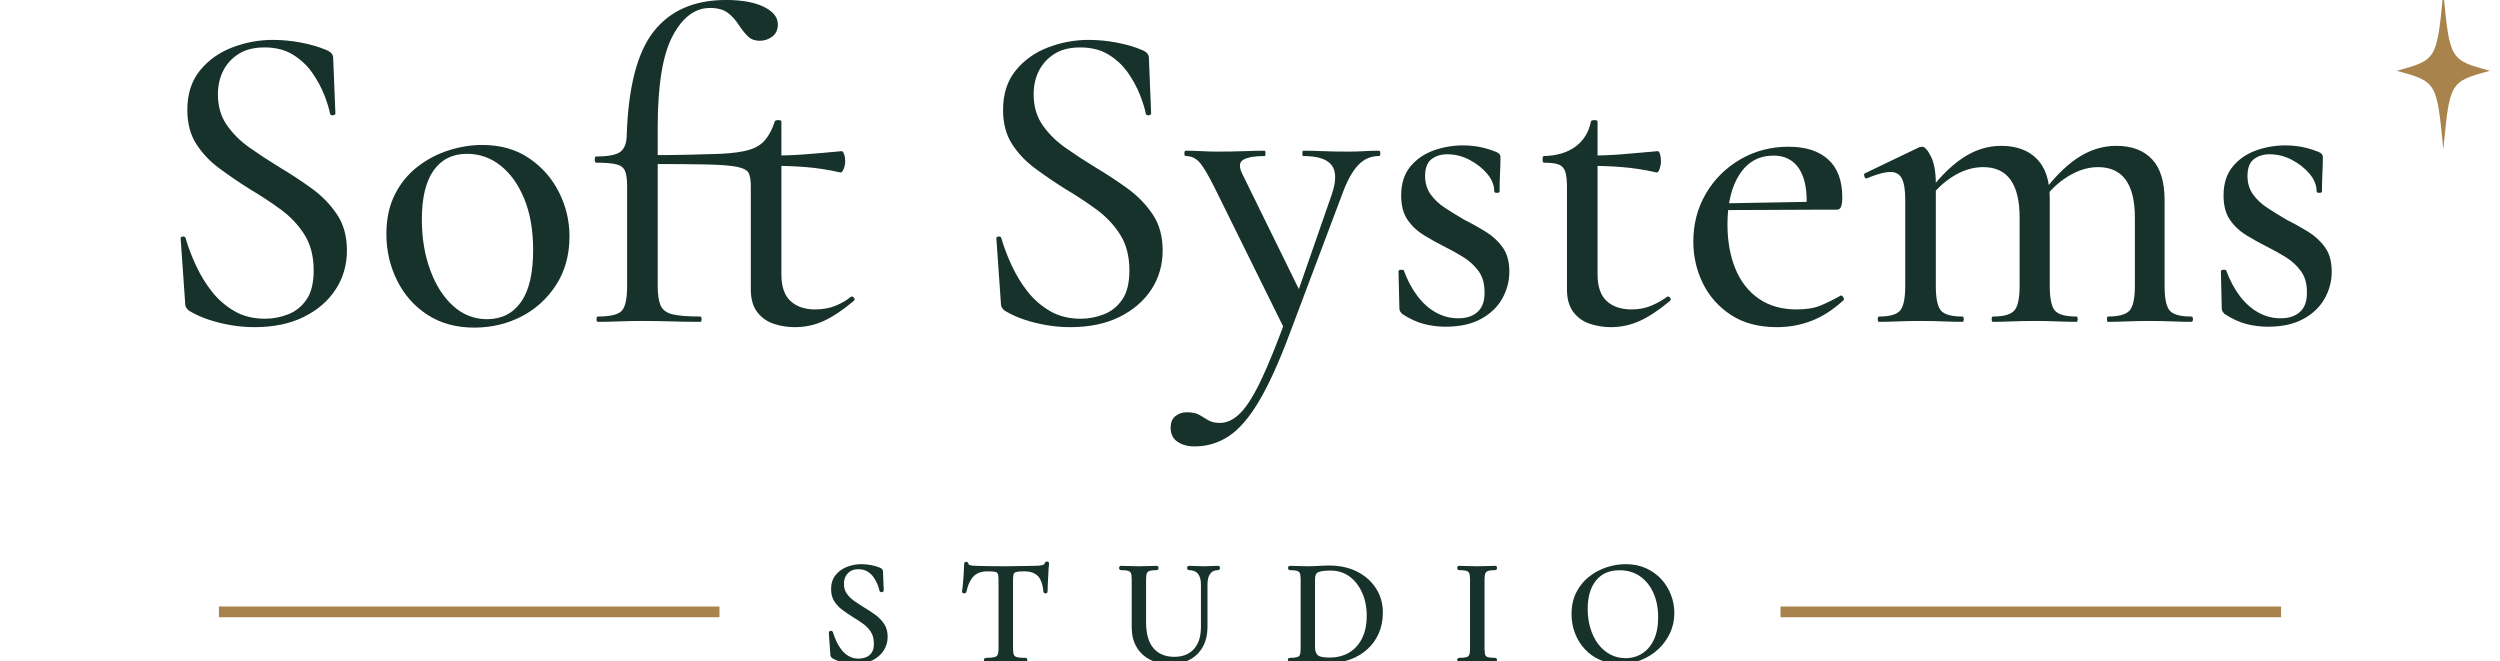
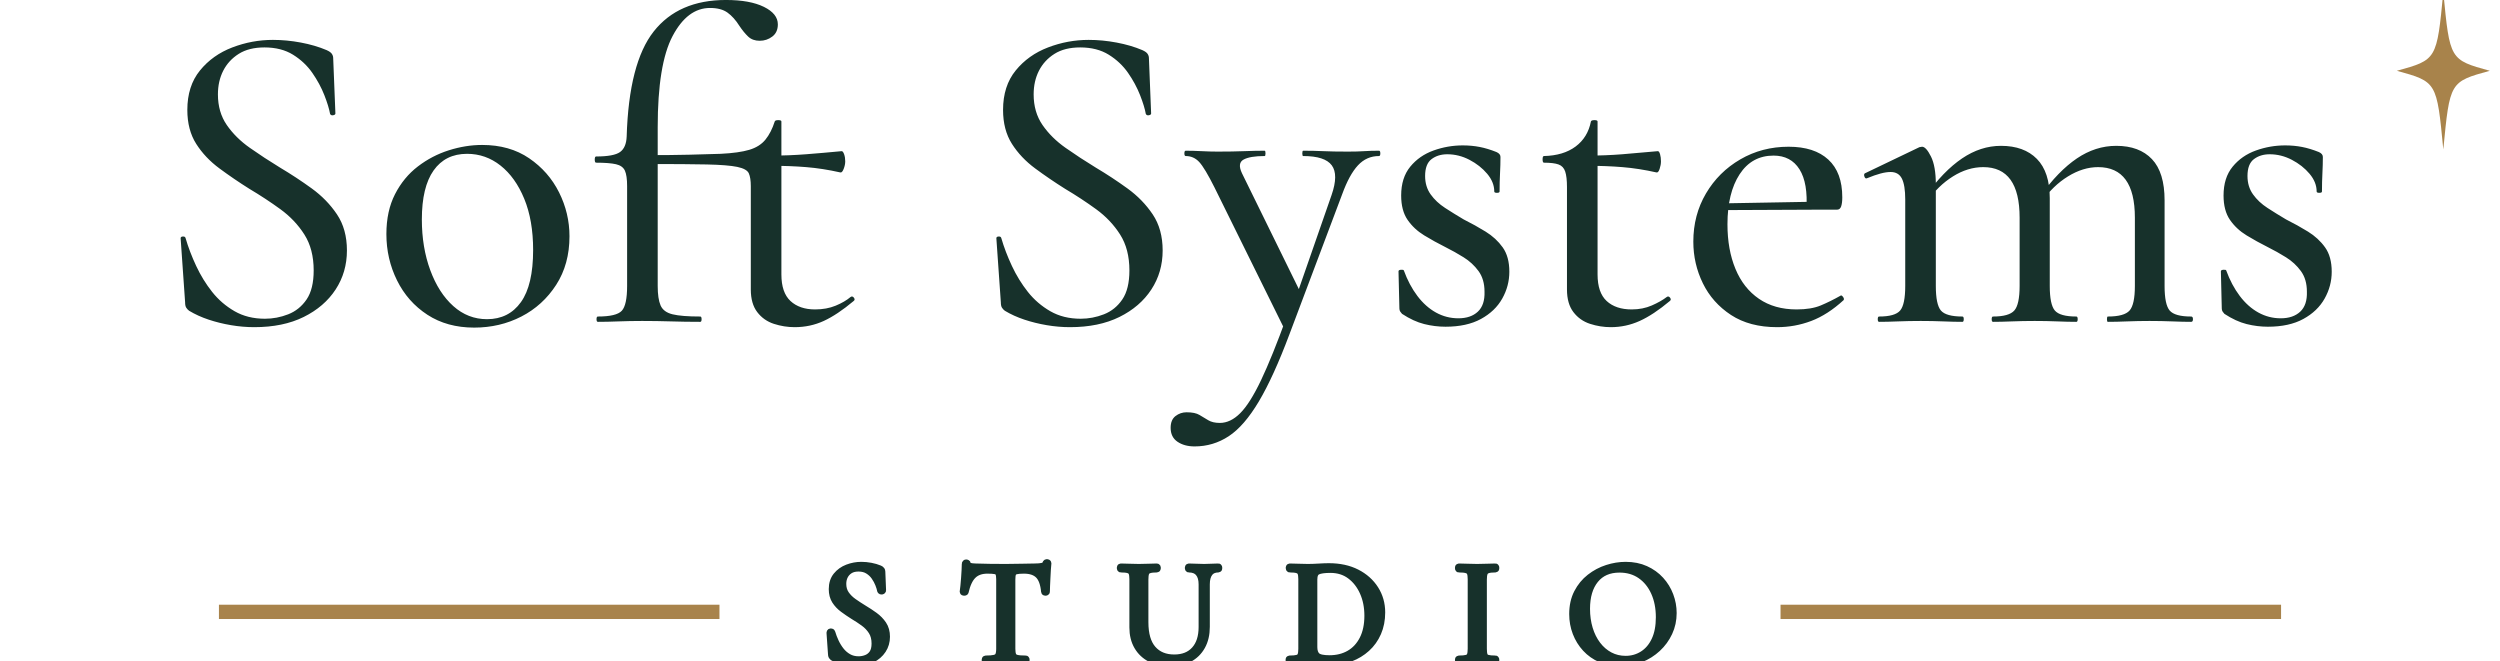
<svg xmlns="http://www.w3.org/2000/svg" viewBox="0 0 347.77 92.43" width="348" height="92" role="img" aria-label="Soft Systems Studio">
  <path transform="translate(20.00 45.01)" d="M9.548 -31.806Q9.548 -29.326 10.788 -27.528Q12.028 -25.73 14.012 -24.335Q15.996 -22.94 18.228 -21.576Q20.522 -20.212 22.661 -18.662Q24.8 -17.112 26.195 -15.035Q27.59 -12.958 27.59 -9.982Q27.59 -6.944 26.009 -4.526Q24.428 -2.108 21.545 -0.682Q18.662 0.744 14.632 0.744Q13.02 0.744 11.377 0.465Q9.734 0.186 8.246 -0.31Q6.758 -0.806 5.518 -1.55Q5.27 -1.736 5.115 -1.984Q4.96 -2.232 4.96 -2.728L4.34 -11.594Q4.278 -11.904 4.619 -11.935Q4.96 -11.966 5.022 -11.718Q5.58 -9.796 6.51 -7.812Q7.44 -5.828 8.742 -4.185Q10.044 -2.542 11.873 -1.488Q13.702 -0.434 16.12 -0.434Q17.794 -0.434 19.375 -1.054Q20.956 -1.674 21.948 -3.131Q22.94 -4.588 22.94 -7.192Q22.94 -10.168 21.638 -12.214Q20.336 -14.26 18.29 -15.748Q16.244 -17.236 13.95 -18.6Q11.78 -19.964 9.765 -21.452Q7.75 -22.94 6.51 -24.893Q5.27 -26.846 5.27 -29.636Q5.27 -32.984 7.037 -35.154Q8.804 -37.324 11.563 -38.378Q14.322 -39.432 17.236 -39.432Q19.158 -39.432 21.142 -39.06Q23.126 -38.688 24.738 -38.006Q25.296 -37.758 25.482 -37.479Q25.668 -37.2 25.668 -36.89L25.978 -29.14Q25.978 -28.954 25.668 -28.892Q25.358 -28.83 25.234 -29.078Q25.048 -30.132 24.428 -31.713Q23.808 -33.294 22.754 -34.813Q21.7 -36.332 20.057 -37.355Q18.414 -38.378 16.058 -38.378Q13.888 -38.378 12.462 -37.479Q11.036 -36.58 10.292 -35.123Q9.548 -33.666 9.548 -31.806ZM45.384 0.806Q41.602 0.806 38.843 -0.992Q36.084 -2.79 34.596 -5.797Q33.108 -8.804 33.108 -12.276Q33.108 -15.5 34.317 -17.856Q35.526 -20.212 37.51 -21.731Q39.494 -23.25 41.85 -23.994Q44.206 -24.738 46.5 -24.738Q50.344 -24.738 53.072 -22.878Q55.8 -21.018 57.257 -18.104Q58.714 -15.19 58.714 -11.966Q58.714 -8.06 56.854 -5.177Q54.994 -2.294 51.987 -0.744Q48.98 0.806 45.384 0.806ZM47.182 -0.372Q50.22 -0.372 51.925 -2.759Q53.63 -5.146 53.63 -10.044Q53.63 -14.198 52.39 -17.205Q51.15 -20.212 49.073 -21.855Q46.996 -23.498 44.392 -23.498Q41.354 -23.498 39.711 -21.173Q38.068 -18.848 38.068 -14.322Q38.068 -10.416 39.246 -7.223Q40.424 -4.03 42.47 -2.201Q44.516 -0.372 47.182 -0.372ZM62.682 0.0Q62.496 0.0 62.496 -0.372Q62.496 -0.744 62.682 -0.744Q65.286 -0.744 66.03 -1.55Q66.774 -2.356 66.774 -5.022V-18.972Q66.774 -20.46 66.464 -21.142Q66.154 -21.824 65.224 -22.041Q64.294 -22.258 62.434 -22.258Q62.248 -22.258 62.248 -22.692Q62.248 -23.126 62.434 -23.126Q64.914 -23.126 65.782 -23.746Q66.65 -24.366 66.712 -25.916Q67.022 -36.208 70.494 -40.61Q73.966 -45.012 80.6 -45.012Q83.948 -45.012 85.901 -44.051Q87.854 -43.09 87.854 -41.602Q87.854 -40.486 87.079 -39.897Q86.304 -39.308 85.312 -39.308Q84.32 -39.308 83.7 -39.897Q83.08 -40.486 82.46 -41.416Q81.716 -42.594 80.817 -43.245Q79.918 -43.896 78.368 -43.896Q75.206 -43.896 73.129 -39.959Q71.052 -36.022 71.052 -27.218V-5.022Q71.052 -3.224 71.455 -2.294Q71.858 -1.364 73.129 -1.054Q74.4 -0.744 77.004 -0.744Q77.19 -0.744 77.19 -0.372Q77.19 0.0 77.004 0.0Q74.896 0.0 72.912 -0.062Q70.928 -0.124 68.882 -0.124Q67.146 -0.124 65.565 -0.062Q63.984 0.0 62.682 0.0ZM90.21 0.744Q88.722 0.744 87.296 0.279Q85.87 -0.186 84.971 -1.364Q84.072 -2.542 84.072 -4.526V-18.972Q84.072 -20.15 83.793 -20.77Q83.514 -21.39 82.181 -21.669Q80.848 -21.948 77.934 -22.01Q75.02 -22.072 69.75 -22.072V-23.312Q72.726 -23.312 75.454 -23.374Q78.182 -23.436 79.856 -23.498Q82.398 -23.622 83.855 -24.056Q85.312 -24.49 86.118 -25.482Q86.924 -26.474 87.42 -28.024Q87.482 -28.21 87.916 -28.21Q88.35 -28.21 88.35 -28.024V-6.634Q88.35 -4.092 89.621 -2.914Q90.892 -1.736 93.062 -1.736Q94.674 -1.736 95.945 -2.263Q97.216 -2.79 98.022 -3.472Q98.27 -3.658 98.487 -3.379Q98.704 -3.1 98.456 -2.914Q96.162 -0.992 94.271 -0.124Q92.38 0.744 90.21 0.744ZM96.596 -20.894Q94.116 -21.452 91.822 -21.638Q89.528 -21.824 86.986 -21.824V-23.25Q89.404 -23.25 91.791 -23.436Q94.178 -23.622 96.782 -23.87Q96.968 -23.87 97.123 -23.436Q97.278 -23.002 97.278 -22.444Q97.278 -21.948 97.061 -21.39Q96.844 -20.832 96.596 -20.894ZM123.628 -31.806Q123.628 -29.326 124.868 -27.528Q126.108 -25.73 128.092 -24.335Q130.076 -22.94 132.308 -21.576Q134.602 -20.212 136.741 -18.662Q138.88 -17.112 140.275 -15.035Q141.67 -12.958 141.67 -9.982Q141.67 -6.944 140.089 -4.526Q138.508 -2.108 135.625 -0.682Q132.742 0.744 128.712 0.744Q127.1 0.744 125.457 0.465Q123.814 0.186 122.326 -0.31Q120.838 -0.806 119.598 -1.55Q119.35 -1.736 119.195 -1.984Q119.04 -2.232 119.04 -2.728L118.42 -11.594Q118.358 -11.904 118.699 -11.935Q119.04 -11.966 119.102 -11.718Q119.66 -9.796 120.59 -7.812Q121.52 -5.828 122.822 -4.185Q124.124 -2.542 125.953 -1.488Q127.782 -0.434 130.2 -0.434Q131.874 -0.434 133.455 -1.054Q135.036 -1.674 136.028 -3.131Q137.02 -4.588 137.02 -7.192Q137.02 -10.168 135.718 -12.214Q134.416 -14.26 132.37 -15.748Q130.324 -17.236 128.03 -18.6Q125.86 -19.964 123.845 -21.452Q121.83 -22.94 120.59 -24.893Q119.35 -26.846 119.35 -29.636Q119.35 -32.984 121.117 -35.154Q122.884 -37.324 125.643 -38.378Q128.402 -39.432 131.316 -39.432Q133.238 -39.432 135.222 -39.06Q137.206 -38.688 138.818 -38.006Q139.376 -37.758 139.562 -37.479Q139.748 -37.2 139.748 -36.89L140.058 -29.14Q140.058 -28.954 139.748 -28.892Q139.438 -28.83 139.314 -29.078Q139.128 -30.132 138.508 -31.713Q137.888 -33.294 136.834 -34.813Q135.78 -36.332 134.137 -37.355Q132.494 -38.378 130.138 -38.378Q127.968 -38.378 126.542 -37.479Q125.116 -36.58 124.372 -35.123Q123.628 -33.666 123.628 -31.806ZM171.926 -23.932Q172.112 -23.932 172.112 -23.56Q172.112 -23.188 171.926 -23.188Q170.19 -23.188 168.981 -21.886Q167.772 -20.584 166.78 -17.856L159.402 1.736Q157.17 7.688 155.124 11.129Q153.078 14.57 150.908 15.996Q148.738 17.422 146.134 17.422Q144.708 17.422 143.747 16.771Q142.786 16.12 142.786 14.818Q142.786 13.702 143.468 13.175Q144.15 12.648 145.018 12.648Q146.196 12.648 146.816 13.02Q147.436 13.392 148.056 13.764Q148.676 14.136 149.668 14.136Q151.156 14.136 152.52 12.772Q153.884 11.408 155.434 8.153Q156.984 4.898 159.03 -0.744L158.968 1.55L148.924 -18.786Q147.56 -21.514 146.785 -22.351Q146.01 -23.188 144.894 -23.188Q144.708 -23.188 144.708 -23.56Q144.708 -23.932 144.894 -23.932Q145.948 -23.932 147.126 -23.87Q148.304 -23.808 149.358 -23.808Q151.466 -23.808 153.047 -23.87Q154.628 -23.932 155.93 -23.932Q156.054 -23.932 156.054 -23.56Q156.054 -23.188 155.93 -23.188Q153.884 -23.188 152.985 -22.692Q152.086 -22.196 152.768 -20.77L161.138 -3.72L159.402 -0.806L165.292 -17.732Q166.284 -20.584 165.323 -21.886Q164.362 -23.188 161.324 -23.188Q161.2 -23.188 161.2 -23.56Q161.2 -23.932 161.324 -23.932Q162.812 -23.932 164.145 -23.87Q165.478 -23.808 167.586 -23.808Q168.95 -23.808 169.849 -23.87Q170.748 -23.932 171.926 -23.932ZM178.374 -20.398Q178.374 -18.91 179.149 -17.825Q179.924 -16.74 181.164 -15.934Q182.404 -15.128 183.768 -14.322Q185.38 -13.516 186.837 -12.617Q188.294 -11.718 189.224 -10.416Q190.154 -9.114 190.154 -7.006Q190.154 -5.022 189.162 -3.255Q188.17 -1.488 186.186 -0.403Q184.202 0.682 181.226 0.682Q179.738 0.682 178.25 0.31Q176.762 -0.062 175.15 -1.116Q175.026 -1.24 174.902 -1.426Q174.778 -1.612 174.778 -1.86L174.654 -7.068Q174.654 -7.254 174.995 -7.285Q175.336 -7.316 175.398 -7.192Q176.142 -5.146 177.289 -3.627Q178.436 -2.108 179.893 -1.302Q181.35 -0.496 183.024 -0.496Q184.76 -0.496 185.752 -1.426Q186.744 -2.356 186.682 -4.216Q186.682 -5.952 185.845 -7.099Q185.008 -8.246 183.768 -9.021Q182.528 -9.796 181.164 -10.478Q179.676 -11.222 178.25 -12.09Q176.824 -12.958 175.925 -14.26Q175.026 -15.562 175.026 -17.67Q175.026 -20.15 176.297 -21.7Q177.568 -23.25 179.552 -23.963Q181.536 -24.676 183.644 -24.676Q184.884 -24.676 186.0 -24.459Q187.116 -24.242 188.356 -23.746Q188.914 -23.498 188.914 -23.064Q188.914 -21.948 188.852 -20.77Q188.79 -19.592 188.79 -18.228Q188.79 -18.042 188.418 -18.042Q188.046 -18.042 188.046 -18.228Q188.046 -19.53 187.054 -20.708Q186.062 -21.886 184.574 -22.661Q183.086 -23.436 181.474 -23.436Q180.172 -23.436 179.273 -22.754Q178.374 -22.072 178.374 -20.398ZM204.352 0.744Q202.864 0.744 201.438 0.279Q200.012 -0.186 199.113 -1.364Q198.214 -2.542 198.214 -4.526V-18.848Q198.214 -20.274 197.966 -21.018Q197.718 -21.762 197.036 -22.01Q196.354 -22.258 194.99 -22.258Q194.804 -22.258 194.804 -22.723Q194.804 -23.188 194.99 -23.188Q197.718 -23.25 199.423 -24.521Q201.128 -25.792 201.562 -28.024Q201.624 -28.21 202.058 -28.21Q202.492 -28.21 202.492 -28.024V-6.634Q202.492 -4.092 203.763 -2.914Q205.034 -1.736 207.266 -1.736Q208.816 -1.736 210.087 -2.294Q211.358 -2.852 212.164 -3.472Q212.412 -3.658 212.629 -3.379Q212.846 -3.1 212.598 -2.914Q210.304 -0.992 208.382 -0.124Q206.46 0.744 204.352 0.744ZM210.738 -20.894Q208.258 -21.452 205.964 -21.638Q203.67 -21.824 201.128 -21.824V-23.25Q203.608 -23.25 205.933 -23.436Q208.258 -23.622 210.924 -23.87Q211.11 -23.87 211.234 -23.436Q211.358 -23.002 211.358 -22.444Q211.358 -21.948 211.172 -21.39Q210.986 -20.832 210.738 -20.894ZM227.602 0.744Q223.758 0.744 221.154 -0.961Q218.55 -2.666 217.217 -5.394Q215.884 -8.122 215.884 -11.222Q215.884 -14.942 217.651 -17.949Q219.418 -20.956 222.456 -22.723Q225.494 -24.49 229.214 -24.49Q232.81 -24.49 234.763 -22.692Q236.716 -20.894 236.716 -17.422Q236.716 -16.616 236.561 -16.151Q236.406 -15.686 235.972 -15.686H231.694Q231.942 -19.406 230.733 -21.328Q229.524 -23.25 227.106 -23.25Q224.068 -23.25 222.363 -20.646Q220.658 -18.042 220.658 -13.64Q220.658 -10.106 221.774 -7.409Q222.89 -4.712 225.06 -3.224Q227.23 -1.736 230.33 -1.736Q232.376 -1.736 233.709 -2.294Q235.042 -2.852 236.468 -3.658Q236.592 -3.782 236.809 -3.503Q237.026 -3.224 236.902 -3.038Q234.67 -0.992 232.376 -0.124Q230.082 0.744 227.602 0.744ZM219.232 -15.624 219.17 -16.554 233.058 -16.802V-15.686ZM273.854 0.0Q273.73 0.0 273.73 -0.372Q273.73 -0.744 273.854 -0.744Q276.148 -0.744 276.892 -1.581Q277.636 -2.418 277.636 -5.022V-14.57Q277.636 -21.638 272.49 -21.638Q270.382 -21.638 268.274 -20.336Q266.166 -19.034 264.678 -16.864L264.43 -17.608Q266.91 -21.08 269.514 -22.847Q272.118 -24.614 275.032 -24.614Q278.256 -24.614 280.023 -22.754Q281.79 -20.894 281.79 -16.988V-5.022Q281.79 -2.418 282.503 -1.581Q283.216 -0.744 285.51 -0.744Q285.758 -0.744 285.758 -0.372Q285.758 0.0 285.51 0.0Q284.394 0.0 282.875 -0.062Q281.356 -0.124 279.682 -0.124Q278.07 -0.124 276.551 -0.062Q275.032 0.0 273.854 0.0ZM257.796 0.0Q257.61 0.0 257.61 -0.372Q257.61 -0.744 257.796 -0.744Q260.028 -0.744 260.772 -1.581Q261.516 -2.418 261.516 -5.022V-14.57Q261.516 -21.638 256.432 -21.638Q254.262 -21.638 252.185 -20.336Q250.108 -19.034 248.62 -16.864L248.372 -17.608Q250.852 -21.08 253.456 -22.847Q256.06 -24.614 258.912 -24.614Q262.136 -24.614 263.934 -22.785Q265.732 -20.956 265.732 -17.298V-5.022Q265.732 -2.418 266.445 -1.581Q267.158 -0.744 269.452 -0.744Q269.638 -0.744 269.638 -0.372Q269.638 0.0 269.452 0.0Q268.274 0.0 266.786 -0.062Q265.298 -0.124 263.624 -0.124Q261.95 -0.124 260.431 -0.062Q258.912 0.0 257.796 0.0ZM241.862 0.0Q241.676 0.0 241.676 -0.372Q241.676 -0.744 241.862 -0.744Q244.094 -0.744 244.807 -1.581Q245.52 -2.418 245.52 -5.022V-17.112Q245.52 -19.096 245.055 -20.026Q244.59 -20.956 243.474 -20.956Q242.854 -20.956 242.048 -20.739Q241.242 -20.522 240.188 -20.088Q239.94 -19.964 239.816 -20.305Q239.692 -20.646 239.878 -20.77L247.504 -24.428Q247.752 -24.49 247.876 -24.49Q248.434 -24.49 249.116 -23.126Q249.798 -21.762 249.798 -19.22V-5.022Q249.798 -2.418 250.511 -1.581Q251.224 -0.744 253.518 -0.744Q253.704 -0.744 253.704 -0.372Q253.704 0.0 253.518 0.0Q252.34 0.0 250.852 -0.062Q249.364 -0.124 247.69 -0.124Q246.016 -0.124 244.497 -0.062Q242.978 0.0 241.862 0.0ZM293.384 -20.398Q293.384 -18.91 294.159 -17.825Q294.934 -16.74 296.174 -15.934Q297.414 -15.128 298.778 -14.322Q300.39 -13.516 301.847 -12.617Q303.304 -11.718 304.234 -10.416Q305.164 -9.114 305.164 -7.006Q305.164 -5.022 304.172 -3.255Q303.18 -1.488 301.196 -0.403Q299.212 0.682 296.236 0.682Q294.748 0.682 293.26 0.31Q291.772 -0.062 290.16 -1.116Q290.036 -1.24 289.912 -1.426Q289.788 -1.612 289.788 -1.86L289.664 -7.068Q289.664 -7.254 290.005 -7.285Q290.346 -7.316 290.408 -7.192Q291.152 -5.146 292.299 -3.627Q293.446 -2.108 294.903 -1.302Q296.36 -0.496 298.034 -0.496Q299.77 -0.496 300.762 -1.426Q301.754 -2.356 301.692 -4.216Q301.692 -5.952 300.855 -7.099Q300.018 -8.246 298.778 -9.021Q297.538 -9.796 296.174 -10.478Q294.686 -11.222 293.26 -12.09Q291.834 -12.958 290.935 -14.26Q290.036 -15.562 290.036 -17.67Q290.036 -20.15 291.307 -21.7Q292.578 -23.25 294.562 -23.963Q296.546 -24.676 298.654 -24.676Q299.894 -24.676 301.01 -24.459Q302.126 -24.242 303.366 -23.746Q303.924 -23.498 303.924 -23.064Q303.924 -21.948 303.862 -20.77Q303.8 -19.592 303.8 -18.228Q303.8 -18.042 303.428 -18.042Q303.056 -18.042 303.056 -18.228Q303.056 -19.53 302.064 -20.708Q301.072 -21.886 299.584 -22.661Q298.096 -23.436 296.484 -23.436Q295.182 -23.436 294.283 -22.754Q293.384 -22.072 293.384 -20.398Z" fill="#17312B" />
  <path class="sparkle" fill="#A8834B" d="M340.77,-1.10 C341.68,8.36 341.68,8.36 347.27,9.90 C341.68,11.44 341.68,11.44 340.77,20.90 C339.86,11.44 339.86,11.44 334.27,9.90 C339.86,8.36 339.86,8.36 340.77,-1.10 Z" />
-   <path transform="translate(113.69 92.43)" d="M3.234 -10.773Q3.234 -9.933 3.654 -9.324Q4.074 -8.715 4.746 -8.242Q5.418 -7.77 6.174 -7.308Q6.951 -6.846 7.676 -6.321Q8.4 -5.796 8.873 -5.093Q9.345 -4.389 9.345 -3.381Q9.345 -2.352 8.809 -1.533Q8.274 -0.714 7.298 -0.231Q6.321 0.252 4.956 0.252Q4.41 0.252 3.854 0.158Q3.297 0.063 2.793 -0.105Q2.289 -0.273 1.869 -0.525Q1.785 -0.588 1.733 -0.672Q1.68 -0.756 1.68 -0.924L1.47 -3.927Q1.449 -4.032 1.565 -4.043Q1.68 -4.053 1.701 -3.969Q1.89 -3.318 2.205 -2.646Q2.52 -1.974 2.961 -1.418Q3.402 -0.861 4.021 -0.504Q4.641 -0.147 5.46 -0.147Q6.027 -0.147 6.562 -0.357Q7.098 -0.567 7.434 -1.06Q7.77 -1.554 7.77 -2.436Q7.77 -3.444 7.329 -4.137Q6.888 -4.83 6.195 -5.334Q5.502 -5.838 4.725 -6.3Q3.99 -6.762 3.308 -7.266Q2.625 -7.77 2.205 -8.431Q1.785 -9.093 1.785 -10.038Q1.785 -11.172 2.384 -11.907Q2.982 -12.642 3.917 -12.999Q4.851 -13.356 5.838 -13.356Q6.489 -13.356 7.161 -13.23Q7.833 -13.104 8.379 -12.873Q8.568 -12.789 8.631 -12.695Q8.694 -12.6 8.694 -12.495L8.799 -9.87Q8.799 -9.807 8.694 -9.786Q8.589 -9.765 8.547 -9.849Q8.484 -10.206 8.274 -10.742Q8.064 -11.277 7.707 -11.792Q7.35 -12.306 6.793 -12.652Q6.237 -12.999 5.439 -12.999Q4.704 -12.999 4.221 -12.695Q3.738 -12.39 3.486 -11.896Q3.234 -11.403 3.234 -10.773ZM23.478 -12.705Q22.176 -12.705 21.441 -11.98Q20.706 -11.256 20.349 -9.66Q20.328 -9.618 20.212 -9.618Q20.097 -9.618 20.097 -9.681Q20.139 -9.954 20.191 -10.458Q20.244 -10.962 20.286 -11.55Q20.328 -12.138 20.359 -12.684Q20.391 -13.23 20.391 -13.587Q20.391 -13.692 20.517 -13.692Q20.643 -13.692 20.643 -13.587Q20.643 -13.377 20.853 -13.283Q21.063 -13.188 21.336 -13.157Q21.609 -13.125 21.798 -13.125Q23.604 -13.062 26.019 -13.062Q27.489 -13.062 28.371 -13.094Q29.253 -13.125 30.072 -13.125Q30.786 -13.125 31.175 -13.22Q31.563 -13.314 31.668 -13.65Q31.689 -13.734 31.805 -13.734Q31.92 -13.734 31.92 -13.65Q31.878 -13.335 31.846 -12.768Q31.815 -12.201 31.784 -11.592Q31.752 -10.983 31.731 -10.458Q31.71 -9.933 31.71 -9.681Q31.71 -9.618 31.595 -9.618Q31.479 -9.618 31.479 -9.681Q31.332 -11.319 30.639 -12.012Q29.946 -12.705 28.581 -12.705Q27.846 -12.705 27.479 -12.611Q27.111 -12.516 26.995 -12.243Q26.88 -11.97 26.88 -11.382V-1.701Q26.88 -1.092 27.017 -0.777Q27.153 -0.462 27.562 -0.357Q27.972 -0.252 28.833 -0.252Q28.875 -0.252 28.875 -0.126Q28.875 0.0 28.833 0.0Q28.266 0.0 27.562 -0.021Q26.859 -0.042 26.019 -0.042Q25.221 -0.042 24.517 -0.021Q23.814 0.0 23.226 0.0Q23.163 0.0 23.163 -0.126Q23.163 -0.252 23.226 -0.252Q24.045 -0.252 24.476 -0.357Q24.906 -0.462 25.053 -0.777Q25.2 -1.092 25.2 -1.701V-11.424Q25.2 -11.991 25.074 -12.275Q24.948 -12.558 24.57 -12.632Q24.192 -12.705 23.478 -12.705ZM53.508 -10.71Q53.508 -11.76 53.035 -12.317Q52.563 -12.873 51.639 -12.873Q51.576 -12.873 51.576 -12.999Q51.576 -13.125 51.639 -13.125Q52.122 -13.125 52.647 -13.094Q53.172 -13.062 53.781 -13.062Q54.306 -13.062 54.821 -13.094Q55.335 -13.125 55.776 -13.125Q55.818 -13.125 55.818 -12.999Q55.818 -12.873 55.776 -12.873Q54.936 -12.873 54.506 -12.317Q54.075 -11.76 54.075 -10.71V-4.767Q54.075 -3.192 53.445 -2.058Q52.815 -0.924 51.681 -0.326Q50.547 0.273 49.035 0.273Q47.481 0.273 46.305 -0.326Q45.129 -0.924 44.478 -2.037Q43.827 -3.15 43.827 -4.683V-11.424Q43.827 -12.033 43.701 -12.338Q43.575 -12.642 43.208 -12.758Q42.84 -12.873 42.126 -12.873Q42.063 -12.873 42.063 -12.999Q42.063 -13.125 42.126 -13.125Q42.651 -13.125 43.281 -13.094Q43.911 -13.062 44.646 -13.062Q45.402 -13.062 46.043 -13.094Q46.683 -13.125 47.166 -13.125Q47.229 -13.125 47.229 -12.999Q47.229 -12.873 47.166 -12.873Q46.452 -12.873 46.085 -12.747Q45.717 -12.621 45.602 -12.306Q45.486 -11.991 45.486 -11.382V-5.418Q45.486 -2.898 46.578 -1.649Q47.67 -0.399 49.602 -0.399Q51.45 -0.399 52.479 -1.544Q53.508 -2.688 53.508 -4.746ZM71.526 0.084Q70.896 0.084 69.972 0.021Q69.048 -0.042 68.271 -0.042Q67.557 -0.042 66.895 -0.021Q66.234 0.0 65.709 0.0Q65.667 0.0 65.667 -0.126Q65.667 -0.252 65.709 -0.252Q66.444 -0.252 66.822 -0.357Q67.2 -0.462 67.326 -0.777Q67.452 -1.092 67.452 -1.701V-11.424Q67.452 -12.033 67.326 -12.338Q67.2 -12.642 66.833 -12.758Q66.465 -12.873 65.751 -12.873Q65.688 -12.873 65.688 -12.999Q65.688 -13.125 65.751 -13.125Q66.276 -13.125 66.917 -13.094Q67.557 -13.062 68.271 -13.062Q68.985 -13.062 69.815 -13.115Q70.644 -13.167 71.232 -13.167Q73.458 -13.167 75.107 -12.327Q76.755 -11.487 77.679 -10.038Q78.603 -8.589 78.603 -6.783Q78.603 -5.208 78.047 -3.938Q77.49 -2.667 76.503 -1.775Q75.516 -0.882 74.235 -0.399Q72.954 0.084 71.526 0.084ZM71.316 -0.294Q72.891 -0.294 74.099 -0.987Q75.306 -1.68 75.999 -3.035Q76.692 -4.389 76.692 -6.321Q76.692 -8.148 76.041 -9.607Q75.39 -11.067 74.225 -11.939Q73.059 -12.81 71.442 -12.81Q70.182 -12.81 69.647 -12.558Q69.111 -12.306 69.111 -11.382V-1.932Q69.111 -1.092 69.531 -0.693Q69.951 -0.294 71.316 -0.294ZM92.82 -1.701Q92.82 -1.092 92.935 -0.777Q93.051 -0.462 93.418 -0.357Q93.786 -0.252 94.521 -0.252Q94.563 -0.252 94.563 -0.126Q94.563 0.0 94.521 0.0Q93.996 0.0 93.356 -0.021Q92.715 -0.042 91.959 -0.042Q91.224 -0.042 90.573 -0.021Q89.922 0.0 89.397 0.0Q89.355 0.0 89.355 -0.126Q89.355 -0.252 89.397 -0.252Q90.132 -0.252 90.51 -0.357Q90.888 -0.462 91.014 -0.777Q91.14 -1.092 91.14 -1.701V-11.424Q91.14 -12.033 91.014 -12.338Q90.888 -12.642 90.51 -12.758Q90.132 -12.873 89.397 -12.873Q89.355 -12.873 89.355 -12.999Q89.355 -13.125 89.397 -13.125Q89.922 -13.125 90.573 -13.094Q91.224 -13.062 91.959 -13.062Q92.715 -13.062 93.366 -13.094Q94.017 -13.125 94.521 -13.125Q94.563 -13.125 94.563 -12.999Q94.563 -12.873 94.521 -12.873Q93.786 -12.873 93.429 -12.747Q93.072 -12.621 92.946 -12.306Q92.82 -11.991 92.82 -11.382ZM111.993 0.252Q110.481 0.252 109.252 -0.284Q108.024 -0.819 107.152 -1.764Q106.281 -2.709 105.808 -3.938Q105.336 -5.166 105.336 -6.552Q105.336 -8.253 105.997 -9.534Q106.659 -10.815 107.751 -11.666Q108.843 -12.516 110.145 -12.936Q111.447 -13.356 112.728 -13.356Q114.282 -13.356 115.51 -12.8Q116.739 -12.243 117.6 -11.298Q118.461 -10.353 118.912 -9.156Q119.364 -7.959 119.364 -6.699Q119.364 -5.229 118.776 -3.969Q118.188 -2.709 117.169 -1.764Q116.151 -0.819 114.817 -0.284Q113.484 0.252 111.993 0.252ZM112.728 -0.21Q114.051 -0.21 115.132 -0.893Q116.214 -1.575 116.833 -2.888Q117.453 -4.2 117.453 -6.111Q117.453 -8.064 116.77 -9.587Q116.088 -11.109 114.838 -11.98Q113.589 -12.852 111.867 -12.852Q109.662 -12.852 108.454 -11.361Q107.247 -9.87 107.247 -7.287Q107.247 -5.796 107.635 -4.505Q108.024 -3.213 108.759 -2.247Q109.494 -1.281 110.502 -0.746Q111.51 -0.21 112.728 -0.21Z" fill="#17312B" stroke="#17312B" stroke-width="0.35" stroke-linejoin="round" />
-   <rect x="29.69" y="84.82" width="70" height="1.5" fill="#A8834B" />
-   <rect x="248.08" y="84.82" width="70" height="1.5" fill="#A8834B" />
+   <path transform="translate(113.69 92.43)" d="M3.234 -10.773Q3.234 -9.933 3.654 -9.324Q4.074 -8.715 4.746 -8.242Q5.418 -7.77 6.174 -7.308Q6.951 -6.846 7.676 -6.321Q8.4 -5.796 8.873 -5.093Q9.345 -4.389 9.345 -3.381Q9.345 -2.352 8.809 -1.533Q8.274 -0.714 7.298 -0.231Q6.321 0.252 4.956 0.252Q4.41 0.252 3.854 0.158Q3.297 0.063 2.793 -0.105Q2.289 -0.273 1.869 -0.525Q1.785 -0.588 1.733 -0.672Q1.68 -0.756 1.68 -0.924L1.47 -3.927Q1.449 -4.032 1.565 -4.043Q1.68 -4.053 1.701 -3.969Q1.89 -3.318 2.205 -2.646Q2.52 -1.974 2.961 -1.418Q3.402 -0.861 4.021 -0.504Q4.641 -0.147 5.46 -0.147Q6.027 -0.147 6.562 -0.357Q7.098 -0.567 7.434 -1.06Q7.77 -1.554 7.77 -2.436Q7.77 -3.444 7.329 -4.137Q6.888 -4.83 6.195 -5.334Q5.502 -5.838 4.725 -6.3Q3.99 -6.762 3.308 -7.266Q2.625 -7.77 2.205 -8.431Q1.785 -9.093 1.785 -10.038Q1.785 -11.172 2.384 -11.907Q2.982 -12.642 3.917 -12.999Q4.851 -13.356 5.838 -13.356Q6.489 -13.356 7.161 -13.23Q7.833 -13.104 8.379 -12.873Q8.568 -12.789 8.631 -12.695Q8.694 -12.6 8.694 -12.495L8.799 -9.87Q8.799 -9.807 8.694 -9.786Q8.589 -9.765 8.547 -9.849Q8.484 -10.206 8.274 -10.742Q8.064 -11.277 7.707 -11.792Q7.35 -12.306 6.793 -12.652Q6.237 -12.999 5.439 -12.999Q4.704 -12.999 4.221 -12.695Q3.738 -12.39 3.486 -11.896Q3.234 -11.403 3.234 -10.773ZM23.478 -12.705Q22.176 -12.705 21.441 -11.98Q20.706 -11.256 20.349 -9.66Q20.328 -9.618 20.212 -9.618Q20.097 -9.618 20.097 -9.681Q20.139 -9.954 20.191 -10.458Q20.244 -10.962 20.286 -11.55Q20.328 -12.138 20.359 -12.684Q20.391 -13.23 20.391 -13.587Q20.391 -13.692 20.517 -13.692Q20.643 -13.692 20.643 -13.587Q20.643 -13.377 20.853 -13.283Q21.063 -13.188 21.336 -13.157Q21.609 -13.125 21.798 -13.125Q23.604 -13.062 26.019 -13.062Q27.489 -13.062 28.371 -13.094Q29.253 -13.125 30.072 -13.125Q30.786 -13.125 31.175 -13.22Q31.563 -13.314 31.668 -13.65Q31.689 -13.734 31.805 -13.734Q31.92 -13.734 31.92 -13.65Q31.878 -13.335 31.846 -12.768Q31.815 -12.201 31.784 -11.592Q31.752 -10.983 31.731 -10.458Q31.71 -9.933 31.71 -9.681Q31.71 -9.618 31.595 -9.618Q31.479 -9.618 31.479 -9.681Q31.332 -11.319 30.639 -12.012Q29.946 -12.705 28.581 -12.705Q27.846 -12.705 27.479 -12.611Q27.111 -12.516 26.995 -12.243Q26.88 -11.97 26.88 -11.382V-1.701Q26.88 -1.092 27.017 -0.777Q27.153 -0.462 27.562 -0.357Q27.972 -0.252 28.833 -0.252Q28.875 -0.252 28.875 -0.126Q28.875 0.0 28.833 0.0Q28.266 0.0 27.562 -0.021Q26.859 -0.042 26.019 -0.042Q25.221 -0.042 24.517 -0.021Q23.814 0.0 23.226 0.0Q23.163 0.0 23.163 -0.126Q23.163 -0.252 23.226 -0.252Q24.045 -0.252 24.476 -0.357Q24.906 -0.462 25.053 -0.777Q25.2 -1.092 25.2 -1.701V-11.424Q25.2 -11.991 25.074 -12.275Q24.948 -12.558 24.57 -12.632Q24.192 -12.705 23.478 -12.705ZM53.508 -10.71Q53.508 -11.76 53.035 -12.317Q52.563 -12.873 51.639 -12.873Q51.576 -12.873 51.576 -12.999Q51.576 -13.125 51.639 -13.125Q52.122 -13.125 52.647 -13.094Q53.172 -13.062 53.781 -13.062Q54.306 -13.062 54.821 -13.094Q55.335 -13.125 55.776 -13.125Q55.818 -13.125 55.818 -12.999Q55.818 -12.873 55.776 -12.873Q54.936 -12.873 54.506 -12.317Q54.075 -11.76 54.075 -10.71V-4.767Q54.075 -3.192 53.445 -2.058Q52.815 -0.924 51.681 -0.326Q50.547 0.273 49.035 0.273Q47.481 0.273 46.305 -0.326Q45.129 -0.924 44.478 -2.037Q43.827 -3.15 43.827 -4.683V-11.424Q43.827 -12.033 43.701 -12.338Q43.575 -12.642 43.208 -12.758Q42.84 -12.873 42.126 -12.873Q42.063 -12.873 42.063 -12.999Q42.063 -13.125 42.126 -13.125Q42.651 -13.125 43.281 -13.094Q43.911 -13.062 44.646 -13.062Q45.402 -13.062 46.043 -13.094Q46.683 -13.125 47.166 -13.125Q47.229 -13.125 47.229 -12.999Q47.229 -12.873 47.166 -12.873Q46.452 -12.873 46.085 -12.747Q45.717 -12.621 45.602 -12.306Q45.486 -11.991 45.486 -11.382V-5.418Q45.486 -2.898 46.578 -1.649Q47.67 -0.399 49.602 -0.399Q51.45 -0.399 52.479 -1.544Q53.508 -2.688 53.508 -4.746ZM71.526 0.084Q70.896 0.084 69.972 0.021Q69.048 -0.042 68.271 -0.042Q67.557 -0.042 66.895 -0.021Q66.234 0.0 65.709 0.0Q65.667 0.0 65.667 -0.126Q65.667 -0.252 65.709 -0.252Q66.444 -0.252 66.822 -0.357Q67.2 -0.462 67.326 -0.777Q67.452 -1.092 67.452 -1.701V-11.424Q67.452 -12.033 67.326 -12.338Q67.2 -12.642 66.833 -12.758Q66.465 -12.873 65.751 -12.873Q65.688 -12.873 65.688 -12.999Q65.688 -13.125 65.751 -13.125Q66.276 -13.125 66.917 -13.094Q67.557 -13.062 68.271 -13.062Q68.985 -13.062 69.815 -13.115Q70.644 -13.167 71.232 -13.167Q73.458 -13.167 75.107 -12.327Q76.755 -11.487 77.679 -10.038Q78.603 -8.589 78.603 -6.783Q78.603 -5.208 78.047 -3.938Q77.49 -2.667 76.503 -1.775Q75.516 -0.882 74.235 -0.399Q72.954 0.084 71.526 0.084ZM71.316 -0.294Q72.891 -0.294 74.099 -0.987Q75.306 -1.68 75.999 -3.035Q76.692 -4.389 76.692 -6.321Q76.692 -8.148 76.041 -9.607Q75.39 -11.067 74.225 -11.939Q73.059 -12.81 71.442 -12.81Q70.182 -12.81 69.647 -12.558Q69.111 -12.306 69.111 -11.382V-1.932Q69.111 -1.092 69.531 -0.693Q69.951 -0.294 71.316 -0.294ZM92.82 -1.701Q92.82 -1.092 92.935 -0.777Q93.051 -0.462 93.418 -0.357Q93.786 -0.252 94.521 -0.252Q94.563 -0.252 94.563 -0.126Q94.563 0.0 94.521 0.0Q93.996 0.0 93.356 -0.021Q92.715 -0.042 91.959 -0.042Q91.224 -0.042 90.573 -0.021Q89.922 0.0 89.397 0.0Q89.355 0.0 89.355 -0.126Q89.355 -0.252 89.397 -0.252Q90.132 -0.252 90.51 -0.357Q90.888 -0.462 91.014 -0.777Q91.14 -1.092 91.14 -1.701V-11.424Q91.14 -12.033 91.014 -12.338Q90.888 -12.642 90.51 -12.758Q90.132 -12.873 89.397 -12.873Q89.355 -12.873 89.355 -12.999Q89.355 -13.125 89.397 -13.125Q89.922 -13.125 90.573 -13.094Q91.224 -13.062 91.959 -13.062Q92.715 -13.062 93.366 -13.094Q94.017 -13.125 94.521 -13.125Q94.563 -13.125 94.563 -12.999Q94.563 -12.873 94.521 -12.873Q93.786 -12.873 93.429 -12.747Q93.072 -12.621 92.946 -12.306Q92.82 -11.991 92.82 -11.382ZM111.993 0.252Q110.481 0.252 109.252 -0.284Q108.024 -0.819 107.152 -1.764Q106.281 -2.709 105.808 -3.938Q105.336 -5.166 105.336 -6.552Q105.336 -8.253 105.997 -9.534Q106.659 -10.815 107.751 -11.666Q108.843 -12.516 110.145 -12.936Q111.447 -13.356 112.728 -13.356Q114.282 -13.356 115.51 -12.8Q116.739 -12.243 117.6 -11.298Q118.461 -10.353 118.912 -9.156Q119.364 -7.959 119.364 -6.699Q119.364 -5.229 118.776 -3.969Q118.188 -2.709 117.169 -1.764Q116.151 -0.819 114.817 -0.284Q113.484 0.252 111.993 0.252ZM112.728 -0.21Q114.051 -0.21 115.132 -0.893Q116.214 -1.575 116.833 -2.888Q117.453 -4.2 117.453 -6.111Q117.453 -8.064 116.77 -9.587Q116.088 -11.109 114.838 -11.98Q113.589 -12.852 111.867 -12.852Q109.662 -12.852 108.454 -11.361Q107.247 -9.87 107.247 -7.287Q107.247 -5.796 107.635 -4.505Q108.024 -3.213 108.759 -2.247Q109.494 -1.281 110.502 -0.746Q111.51 -0.21 112.728 -0.21Z" fill="#17312B" stroke="#17312B" stroke-width="1" stroke-linejoin="round" />
+   <rect x="29.69" y="84.57" width="70" height="2" fill="#A8834B" />
+   <rect x="248.08" y="84.57" width="70" height="2" fill="#A8834B" />
</svg>
